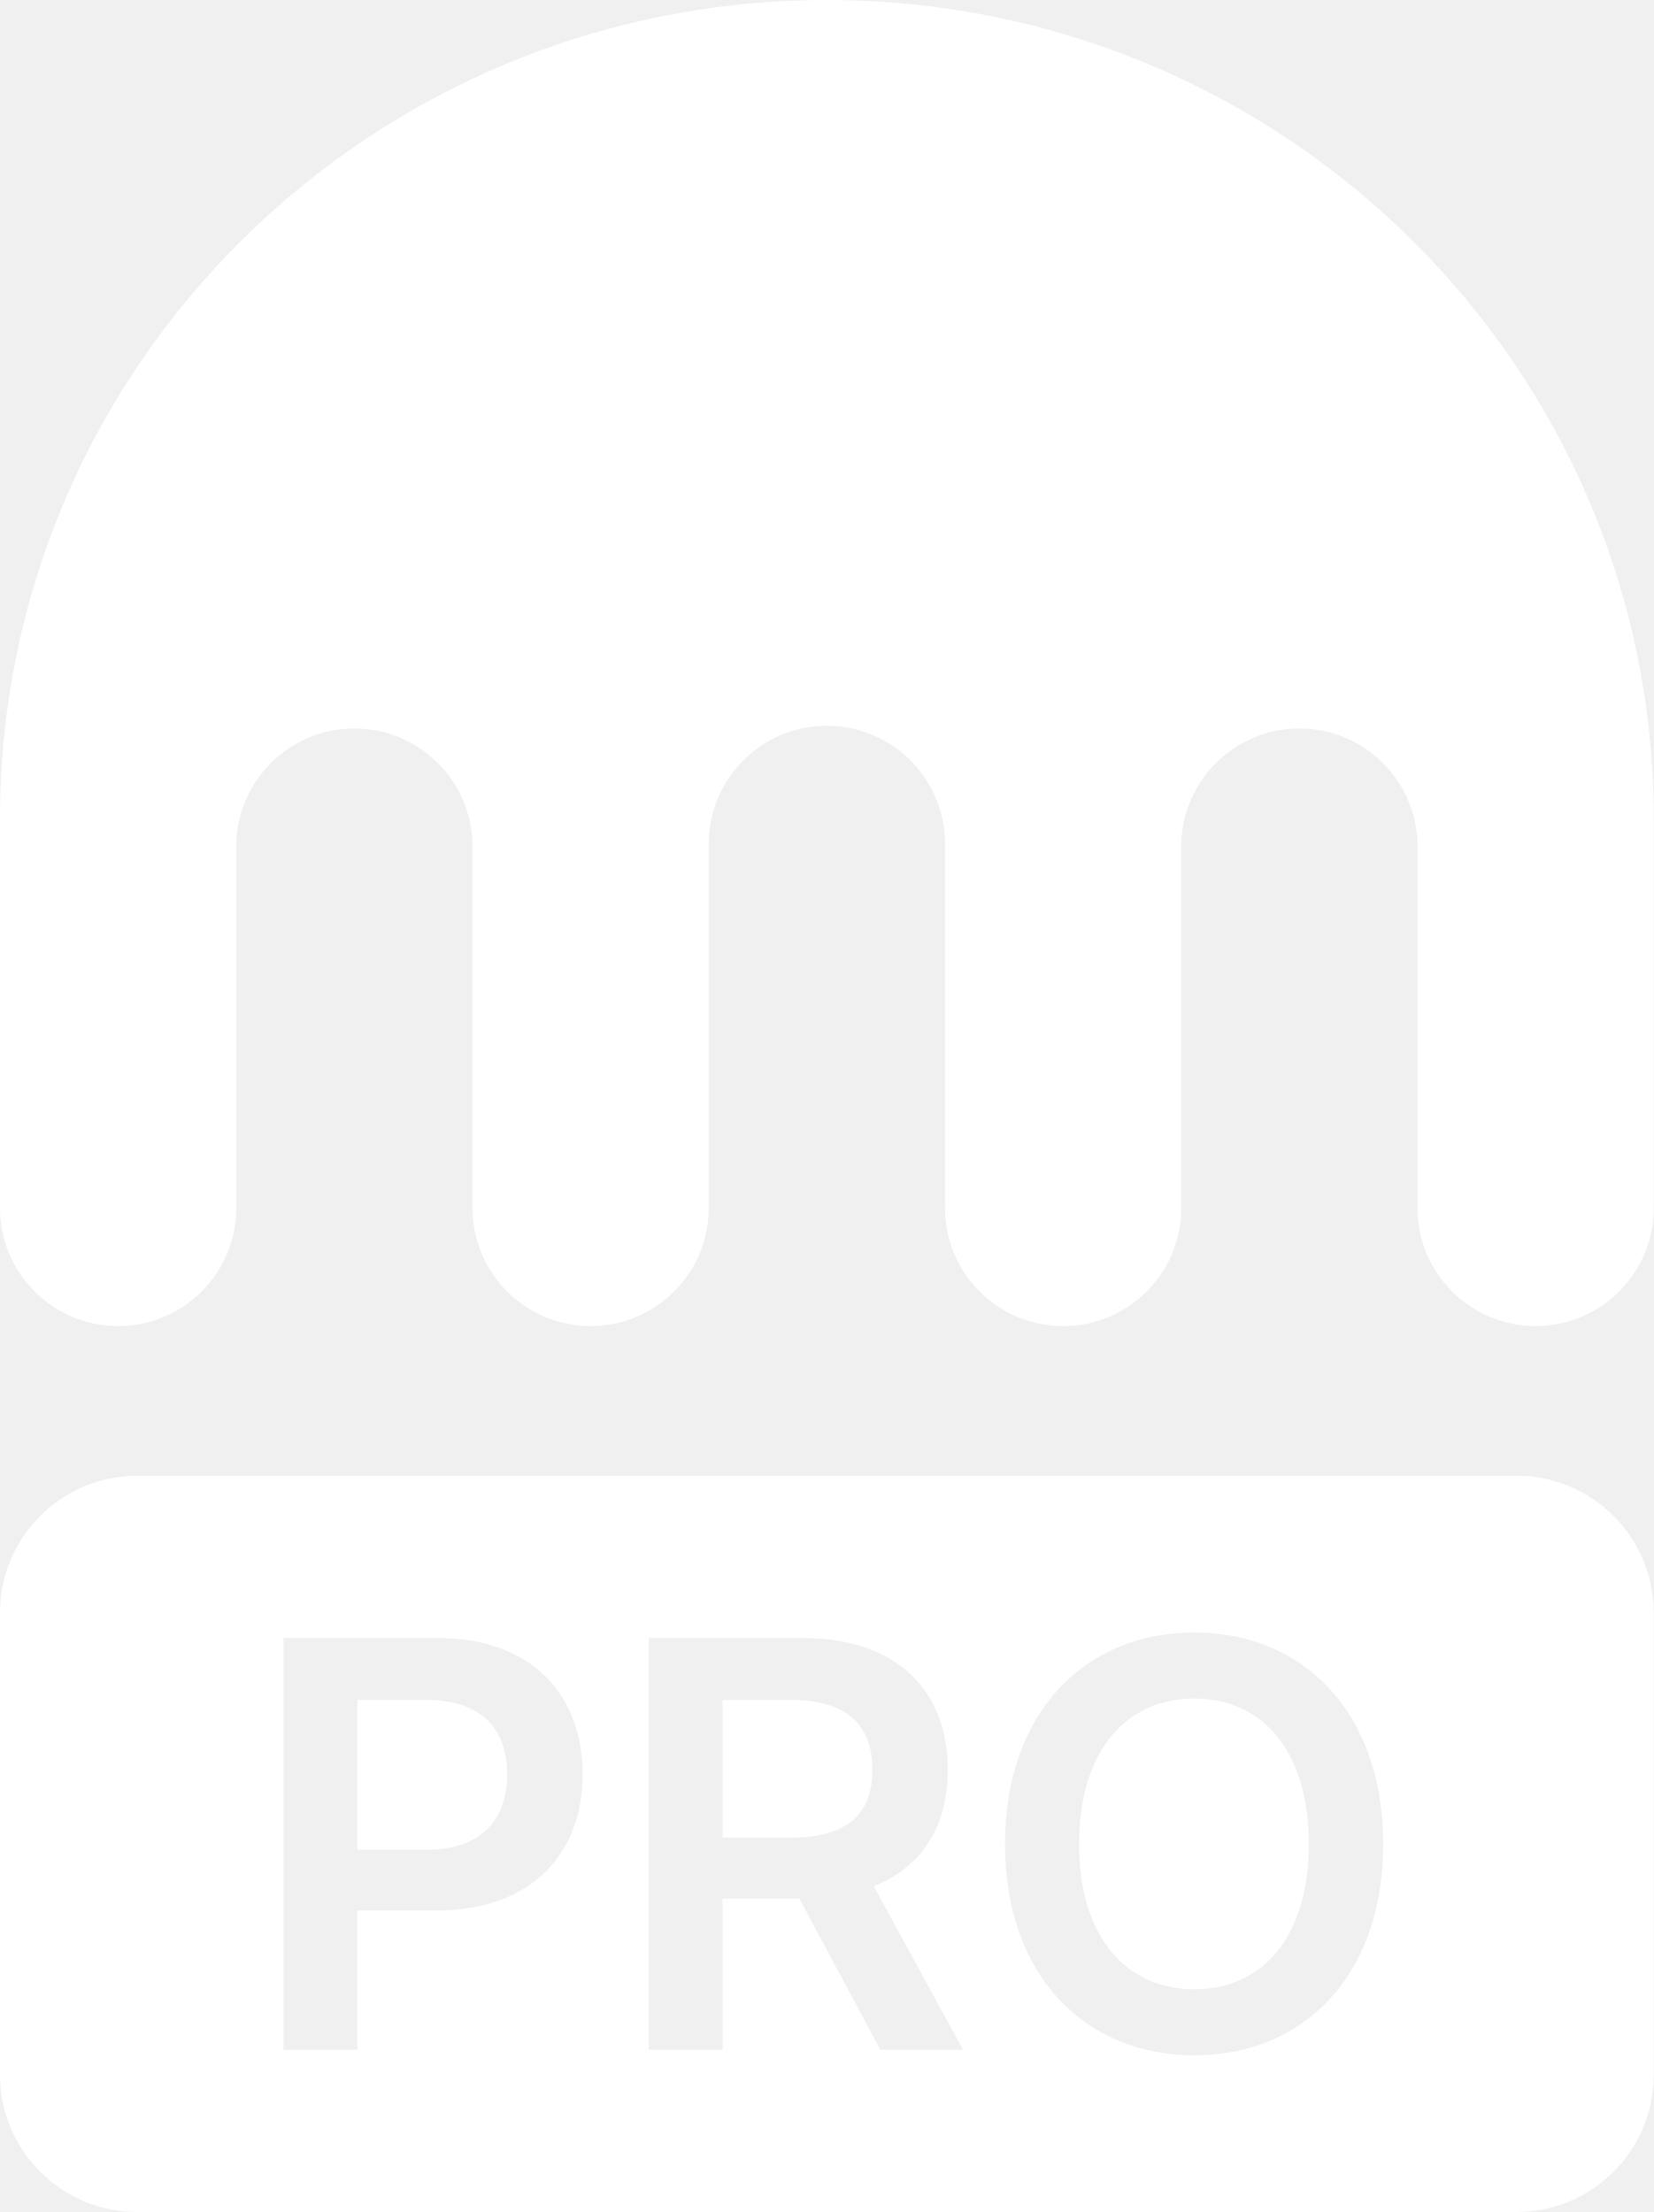
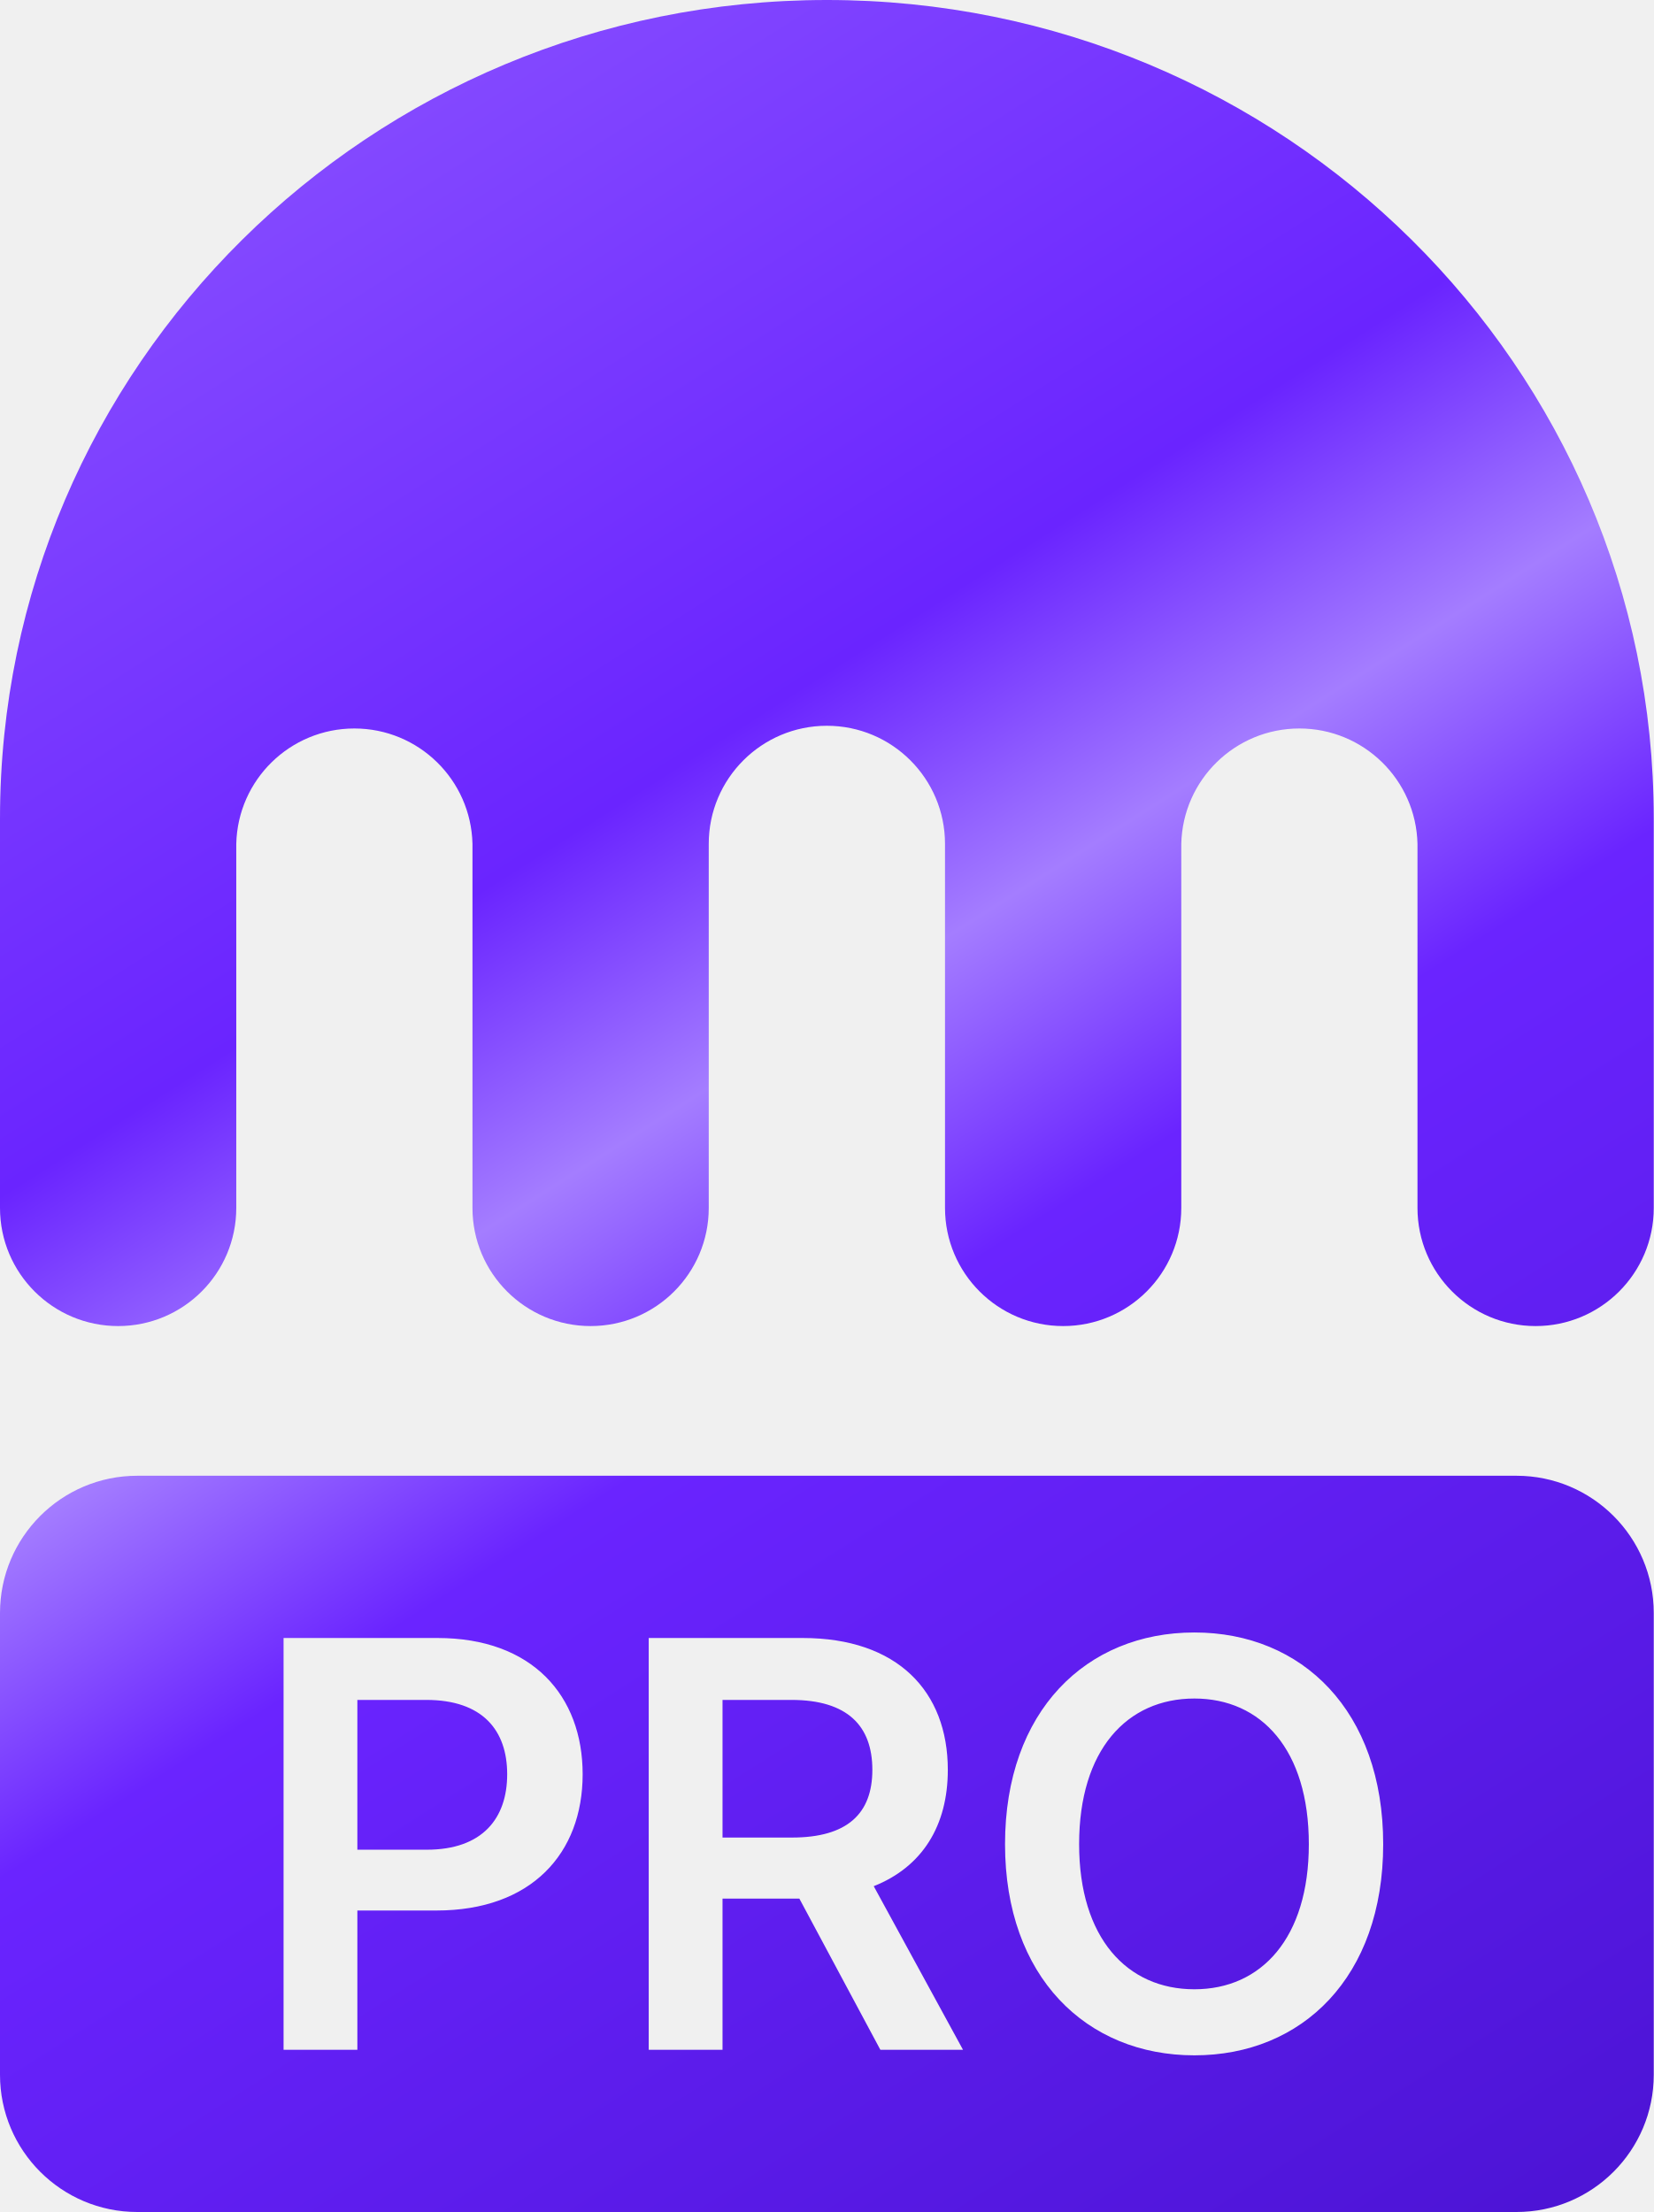
<svg xmlns="http://www.w3.org/2000/svg" viewBox="0 0 265 354.52">
-   <path fill="#fff" d="M0,193.6V131.19A132.5,131.19 0 0 1 265,131.19V193.6A18.93,18.93 0 0 1 227.14,193.6V135.25A18.93,18.93 0 0 0 189.29,135.25V193.6A18.93,18.93 0 0 1 151.43,193.6V135.25A18.93,18.93 0 0 0 113.57,135.25V193.6A18.93,18.93 0 0 1 75.71,193.6V135.25A18.93,18.93 0 0 0 37.86,135.25V193.6A18.93,18.93 0 0 1 0,193.6Z" />
-   <path fill="#fff" fill-rule="evenodd" d="M22,236.52H243A22,22 0 0 1 265,258.52V332.52A22,22 0 0 1 243,354.52H22A22,22 0 0 1 0,332.52V258.52A22,22 0 0 1 22,236.52ZM45.438 328.525H57.264V306.2H69.933C85.17 306.2 93.365 297.031 93.365 284.362C93.365 271.782 85.303 262.525 70.11 262.525H45.438ZM57.264 296.455V272.447H68.294C77.33 272.447 81.272 277.319 81.272 284.362C81.272 291.405 77.33 296.455 68.383 296.455ZM103.952 328.525H115.779V304.295H128.093L141.071 328.525H154.315L140.008 302.302C147.804 299.201 151.879 292.601 151.879 283.654C151.879 271.074 143.817 262.525 128.624 262.525H103.952ZM115.779 294.506V272.447H126.808C135.8 272.447 139.787 276.611 139.787 283.654C139.787 290.652 135.8 294.506 126.897 294.506ZM191.391 329.411C208.666 329.411 221.644 316.875 221.644 295.569C221.644 274.219 208.666 261.639 191.391 261.639C174.071 261.639 161.048 274.219 161.048 295.569C161.048 316.831 174.071 329.411 191.391 329.411ZM191.391 318.824C180.583 318.824 172.919 310.585 172.919 295.569C172.919 280.464 180.583 272.225 191.391 272.225C202.11 272.225 209.729 280.42 209.729 295.569C209.729 310.629 202.11 318.824 191.391 318.824Z" />
+   <defs>
+     <linearGradient id="p" gradientUnits="userSpaceOnUse" x1="20" y1="0" x2="245" y2="354.52">
+       <stop offset="0" stop-color="#8C55FF" />
+       <stop offset="0.36" stop-color="#6A24FF" />
+       <stop offset="0.47" stop-color="#A47DFF" />
+       <stop offset="0.58" stop-color="#6A24FF" />
+       <stop offset="1" stop-color="#4D14D6" />
+     </linearGradient>
+   </defs>
+   <path fill="url(#p)" d="M0,193.6V131.19A132.5,131.19 0 0 1 265,131.19V193.6A18.93,18.93 0 0 1 227.14,193.6V135.25A18.93,18.93 0 0 0 189.29,135.25V193.6A18.93,18.93 0 0 1 151.43,193.6V135.25A18.93,18.93 0 0 0 113.57,135.25V193.6A18.93,18.93 0 0 1 75.71,193.6V135.25A18.93,18.93 0 0 0 37.86,135.25V193.6A18.93,18.93 0 0 1 0,193.6Z" />
+   <path fill="url(#p)" fill-rule="evenodd" d="M22,236.52H243A22,22 0 0 1 265,258.52V332.52A22,22 0 0 1 243,354.52H22A22,22 0 0 1 0,332.52V258.52A22,22 0 0 1 22,236.52ZM45.438 328.525H57.264V306.2H69.933C85.17 306.2 93.365 297.031 93.365 284.362C93.365 271.782 85.303 262.525 70.11 262.525H45.438ZM57.264 296.455V272.447H68.294C77.33 272.447 81.272 277.319 81.272 284.362C81.272 291.405 77.33 296.455 68.383 296.455ZM103.952 328.525H115.779V304.295H128.093L141.071 328.525H154.315L140.008 302.302C147.804 299.201 151.879 292.601 151.879 283.654C151.879 271.074 143.817 262.525 128.624 262.525H103.952ZM115.779 294.506V272.447H126.808C135.8 272.447 139.787 276.611 139.787 283.654C139.787 290.652 135.8 294.506 126.897 294.506ZM191.391 329.411C208.666 329.411 221.644 316.875 221.644 295.569C221.644 274.219 208.666 261.639 191.391 261.639C174.071 261.639 161.048 274.219 161.048 295.569C161.048 316.831 174.071 329.411 191.391 329.411ZM191.391 318.824C180.583 318.824 172.919 310.585 172.919 295.569C172.919 280.464 180.583 272.225 191.391 272.225C202.11 272.225 209.729 280.42 209.729 295.569C209.729 310.629 202.11 318.824 191.391 318.824Z" />
</svg>
